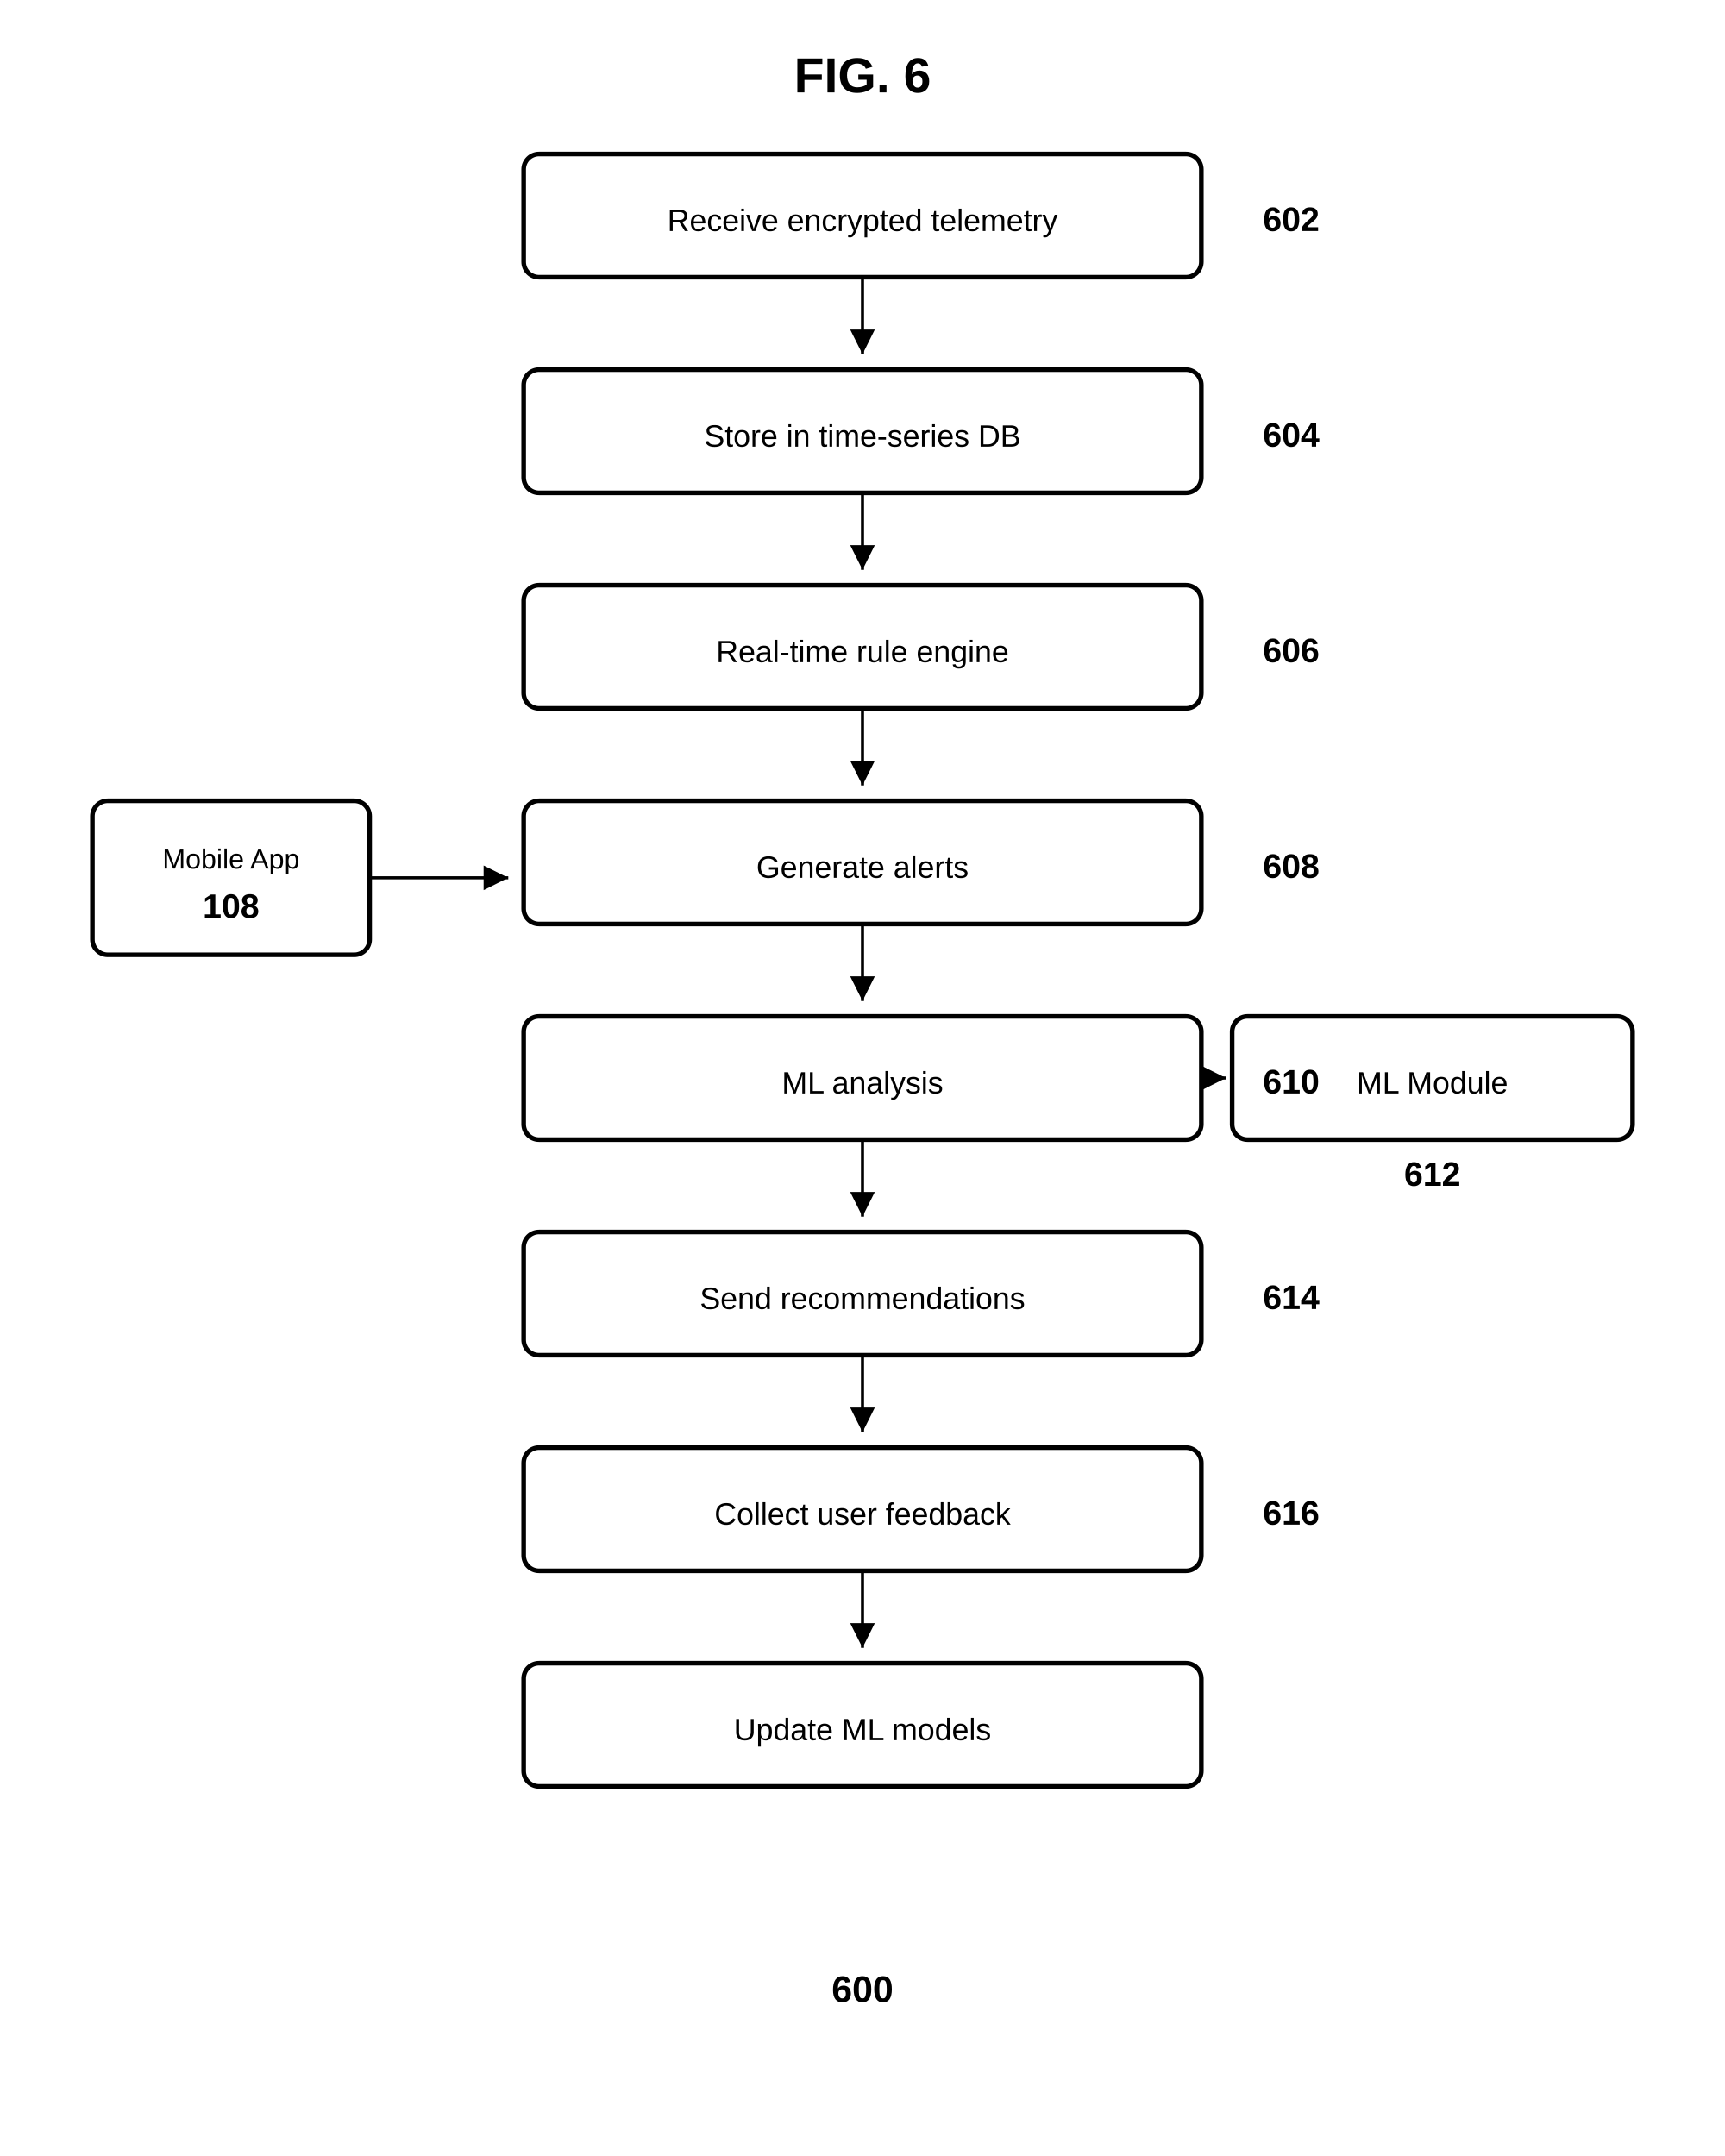
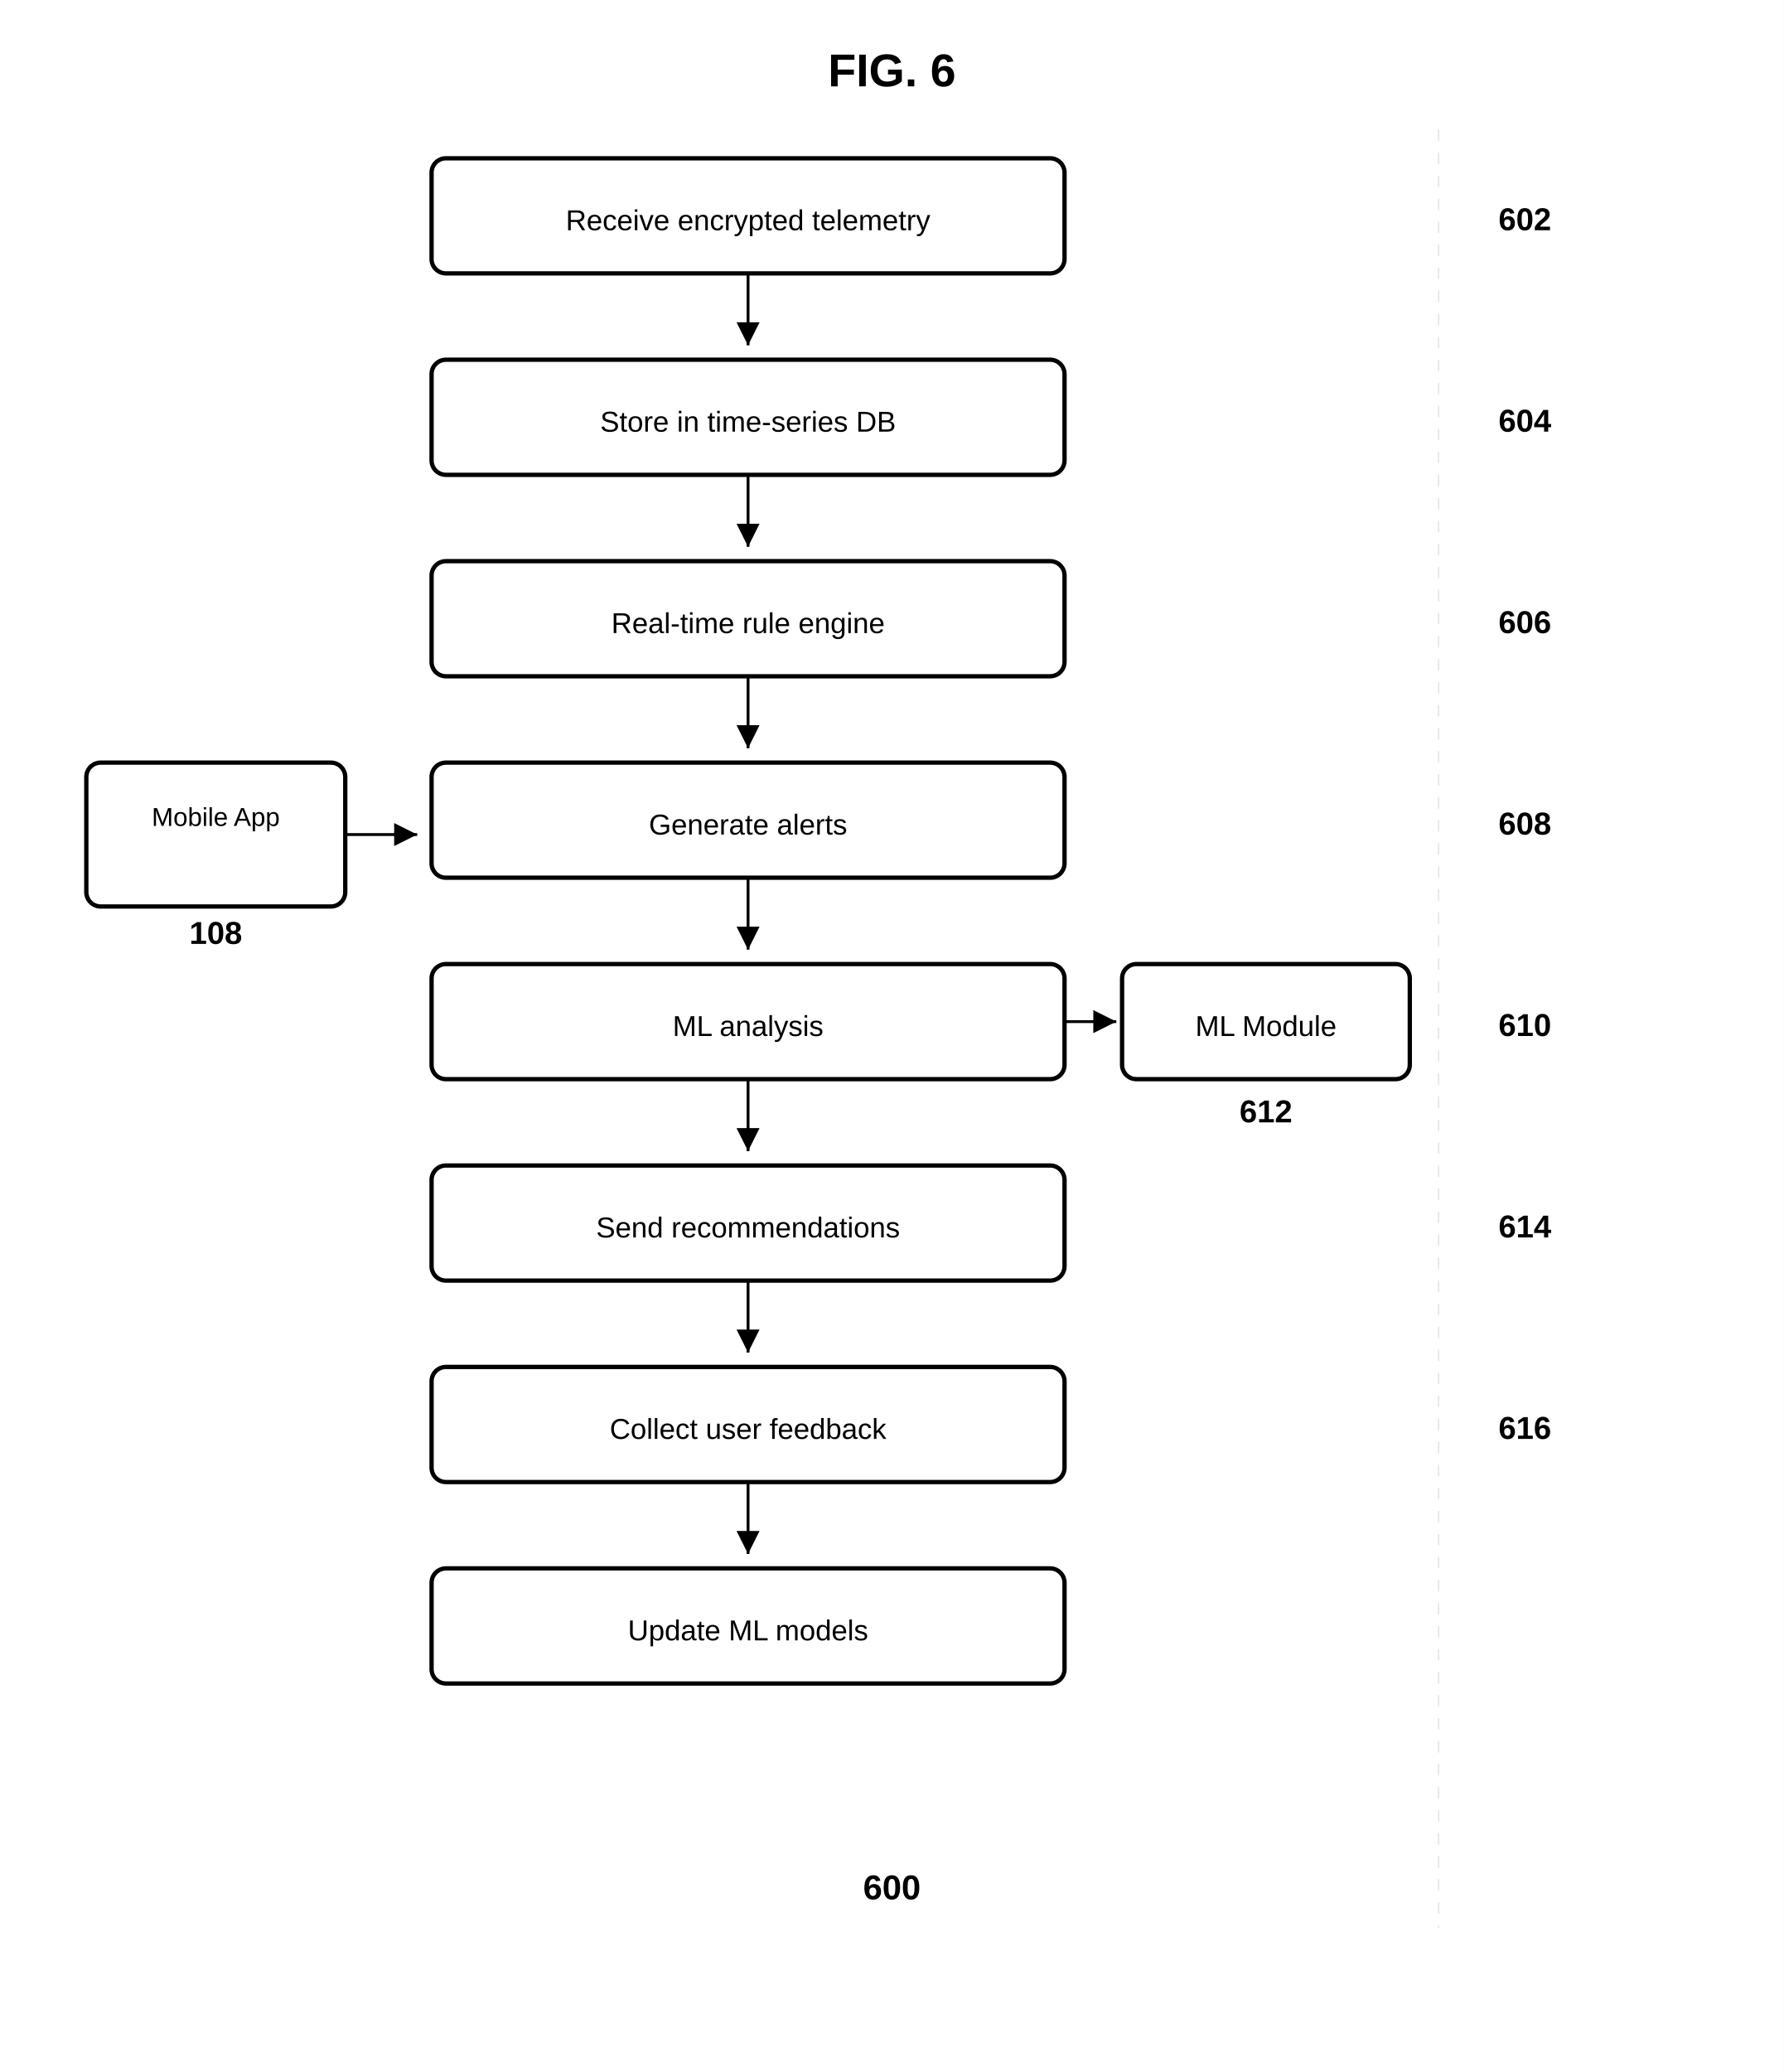
- <svg xmlns="http://www.w3.org/2000/svg" viewBox="0 0 560 700" width="560" height="700">
-   <rect width="560" height="700" fill="white" />
-   <text x="280" y="30" text-anchor="middle" font-family="Arial" font-size="16" font-weight="bold">FIG. 6</text>
-   <rect x="170" y="50" width="220" height="40" rx="5" fill="none" stroke="black" stroke-width="1.5" />
-   <text x="280" y="75" text-anchor="middle" font-family="Arial" font-size="10">Receive encrypted telemetry</text>
-   <text x="410" y="75" font-family="Arial" font-size="11" font-weight="bold">602</text>
-   <rect x="170" y="120" width="220" height="40" rx="5" fill="none" stroke="black" stroke-width="1.5" />
-   <text x="280" y="145" text-anchor="middle" font-family="Arial" font-size="10">Store in time-series DB</text>
-   <text x="410" y="145" font-family="Arial" font-size="11" font-weight="bold">604</text>
-   <rect x="170" y="190" width="220" height="40" rx="5" fill="none" stroke="black" stroke-width="1.5" />
-   <text x="280" y="215" text-anchor="middle" font-family="Arial" font-size="10">Real-time rule engine</text>
-   <text x="410" y="215" font-family="Arial" font-size="11" font-weight="bold">606</text>
-   <rect x="170" y="260" width="220" height="40" rx="5" fill="none" stroke="black" stroke-width="1.5" />
-   <text x="280" y="285" text-anchor="middle" font-family="Arial" font-size="10">Generate alerts</text>
-   <text x="410" y="285" font-family="Arial" font-size="11" font-weight="bold">608</text>
-   <rect x="170" y="330" width="220" height="40" rx="5" fill="none" stroke="black" stroke-width="1.5" />
-   <text x="280" y="355" text-anchor="middle" font-family="Arial" font-size="10">ML analysis</text>
-   <text x="410" y="355" font-family="Arial" font-size="11" font-weight="bold">610</text>
-   <rect x="400" y="330" width="130" height="40" rx="5" fill="none" stroke="black" stroke-width="1.5" />
-   <text x="465" y="355" text-anchor="middle" font-family="Arial" font-size="10">ML Module</text>
-   <text x="465" y="385" text-anchor="middle" font-family="Arial" font-size="11" font-weight="bold">612</text>
-   <rect x="170" y="400" width="220" height="40" rx="5" fill="none" stroke="black" stroke-width="1.5" />
-   <text x="280" y="425" text-anchor="middle" font-family="Arial" font-size="10">Send recommendations</text>
-   <text x="410" y="425" font-family="Arial" font-size="11" font-weight="bold">614</text>
-   <rect x="170" y="470" width="220" height="40" rx="5" fill="none" stroke="black" stroke-width="1.5" />
-   <text x="280" y="495" text-anchor="middle" font-family="Arial" font-size="10">Collect user feedback</text>
-   <text x="410" y="495" font-family="Arial" font-size="11" font-weight="bold">616</text>
-   <rect x="170" y="540" width="220" height="40" rx="5" fill="none" stroke="black" stroke-width="1.5" />
-   <text x="280" y="565" text-anchor="middle" font-family="Arial" font-size="10">Update ML models</text>
-   <rect x="30" y="260" width="90" height="50" rx="5" fill="none" stroke="black" stroke-width="1.5" />
-   <text x="75" y="282" text-anchor="middle" font-family="Arial" font-size="9">Mobile App</text>
-   <text x="75" y="298" text-anchor="middle" font-family="Arial" font-size="11" font-weight="bold">108</text>
-   <line x1="280" y1="90" x2="280" y2="115" stroke="black" stroke-width="1" />
-   <polygon points="280,115 276,107 284,107" fill="black" />
-   <line x1="280" y1="160" x2="280" y2="185" stroke="black" stroke-width="1" />
-   <polygon points="280,185 276,177 284,177" fill="black" />
-   <line x1="280" y1="230" x2="280" y2="255" stroke="black" stroke-width="1" />
-   <polygon points="280,255 276,247 284,247" fill="black" />
-   <line x1="280" y1="300" x2="280" y2="325" stroke="black" stroke-width="1" />
-   <polygon points="280,325 276,317 284,317" fill="black" />
-   <line x1="390" y1="350" x2="398" y2="350" stroke="black" stroke-width="1" />
-   <polygon points="398,350 390,346 390,354" fill="black" />
-   <line x1="280" y1="370" x2="280" y2="395" stroke="black" stroke-width="1" />
-   <polygon points="280,395 276,387 284,387" fill="black" />
-   <line x1="280" y1="440" x2="280" y2="465" stroke="black" stroke-width="1" />
-   <polygon points="280,465 276,457 284,457" fill="black" />
-   <line x1="280" y1="510" x2="280" y2="535" stroke="black" stroke-width="1" />
-   <polygon points="280,535 276,527 284,527" fill="black" />
-   <line x1="120" y1="285" x2="165" y2="285" stroke="black" stroke-width="1" />
-   <polygon points="165,285 157,281 157,289" fill="black" />
-   <text x="280" y="650" text-anchor="middle" font-family="Arial" font-size="12" font-weight="bold">600</text>
+ <svg xmlns="http://www.w3.org/2000/svg" viewBox="0 0 620 720" width="620" height="720">
+   <rect width="620" height="720" fill="white" />
+   <text x="310" y="30" text-anchor="middle" font-family="Arial" font-size="16" font-weight="bold">FIG. 6</text>
+   <line x1="500" y1="45" x2="500" y2="670" stroke="#e2e8f0" stroke-width="0.5" stroke-dasharray="4,4" />
+   <rect x="150" y="55" width="220" height="40" rx="5" fill="none" stroke="black" stroke-width="1.5" />
+   <text x="260" y="80" text-anchor="middle" font-family="Arial" font-size="10">Receive encrypted telemetry</text>
+   <text x="530" y="80" text-anchor="middle" font-family="Arial" font-size="11" font-weight="bold">602</text>
+   <rect x="150" y="125" width="220" height="40" rx="5" fill="none" stroke="black" stroke-width="1.5" />
+   <text x="260" y="150" text-anchor="middle" font-family="Arial" font-size="10">Store in time-series DB</text>
+   <text x="530" y="150" text-anchor="middle" font-family="Arial" font-size="11" font-weight="bold">604</text>
+   <rect x="150" y="195" width="220" height="40" rx="5" fill="none" stroke="black" stroke-width="1.5" />
+   <text x="260" y="220" text-anchor="middle" font-family="Arial" font-size="10">Real-time rule engine</text>
+   <text x="530" y="220" text-anchor="middle" font-family="Arial" font-size="11" font-weight="bold">606</text>
+   <rect x="150" y="265" width="220" height="40" rx="5" fill="none" stroke="black" stroke-width="1.5" />
+   <text x="260" y="290" text-anchor="middle" font-family="Arial" font-size="10">Generate alerts</text>
+   <text x="530" y="290" text-anchor="middle" font-family="Arial" font-size="11" font-weight="bold">608</text>
+   <rect x="150" y="335" width="220" height="40" rx="5" fill="none" stroke="black" stroke-width="1.5" />
+   <text x="260" y="360" text-anchor="middle" font-family="Arial" font-size="10">ML analysis</text>
+   <text x="530" y="360" text-anchor="middle" font-family="Arial" font-size="11" font-weight="bold">610</text>
+   <rect x="390" y="335" width="100" height="40" rx="5" fill="none" stroke="black" stroke-width="1.5" />
+   <text x="440" y="360" text-anchor="middle" font-family="Arial" font-size="10">ML Module</text>
+   <text x="440" y="390" text-anchor="middle" font-family="Arial" font-size="11" font-weight="bold">612</text>
+   <rect x="150" y="405" width="220" height="40" rx="5" fill="none" stroke="black" stroke-width="1.5" />
+   <text x="260" y="430" text-anchor="middle" font-family="Arial" font-size="10">Send recommendations</text>
+   <text x="530" y="430" text-anchor="middle" font-family="Arial" font-size="11" font-weight="bold">614</text>
+   <rect x="150" y="475" width="220" height="40" rx="5" fill="none" stroke="black" stroke-width="1.5" />
+   <text x="260" y="500" text-anchor="middle" font-family="Arial" font-size="10">Collect user feedback</text>
+   <text x="530" y="500" text-anchor="middle" font-family="Arial" font-size="11" font-weight="bold">616</text>
+   <rect x="150" y="545" width="220" height="40" rx="5" fill="none" stroke="black" stroke-width="1.5" />
+   <text x="260" y="570" text-anchor="middle" font-family="Arial" font-size="10">Update ML models</text>
+   <rect x="30" y="265" width="90" height="50" rx="5" fill="none" stroke="black" stroke-width="1.5" />
+   <text x="75" y="287" text-anchor="middle" font-family="Arial" font-size="9">Mobile App</text>
+   <text x="75" y="328" text-anchor="middle" font-family="Arial" font-size="11" font-weight="bold">108</text>
+   <line x1="260" y1="95" x2="260" y2="120" stroke="black" stroke-width="1" />
+   <polygon points="260,120 256,112 264,112" fill="black" />
+   <line x1="260" y1="165" x2="260" y2="190" stroke="black" stroke-width="1" />
+   <polygon points="260,190 256,182 264,182" fill="black" />
+   <line x1="260" y1="235" x2="260" y2="260" stroke="black" stroke-width="1" />
+   <polygon points="260,260 256,252 264,252" fill="black" />
+   <line x1="260" y1="305" x2="260" y2="330" stroke="black" stroke-width="1" />
+   <polygon points="260,330 256,322 264,322" fill="black" />
+   <line x1="370" y1="355" x2="388" y2="355" stroke="black" stroke-width="1" />
+   <polygon points="388,355 380,351 380,359" fill="black" />
+   <line x1="260" y1="375" x2="260" y2="400" stroke="black" stroke-width="1" />
+   <polygon points="260,400 256,392 264,392" fill="black" />
+   <line x1="260" y1="445" x2="260" y2="470" stroke="black" stroke-width="1" />
+   <polygon points="260,470 256,462 264,462" fill="black" />
+   <line x1="260" y1="515" x2="260" y2="540" stroke="black" stroke-width="1" />
+   <polygon points="260,540 256,532 264,532" fill="black" />
+   <line x1="120" y1="290" x2="145" y2="290" stroke="black" stroke-width="1" />
+   <polygon points="145,290 137,286 137,294" fill="black" />
+   <text x="310" y="660" text-anchor="middle" font-family="Arial" font-size="12" font-weight="bold">600</text>
</svg>
